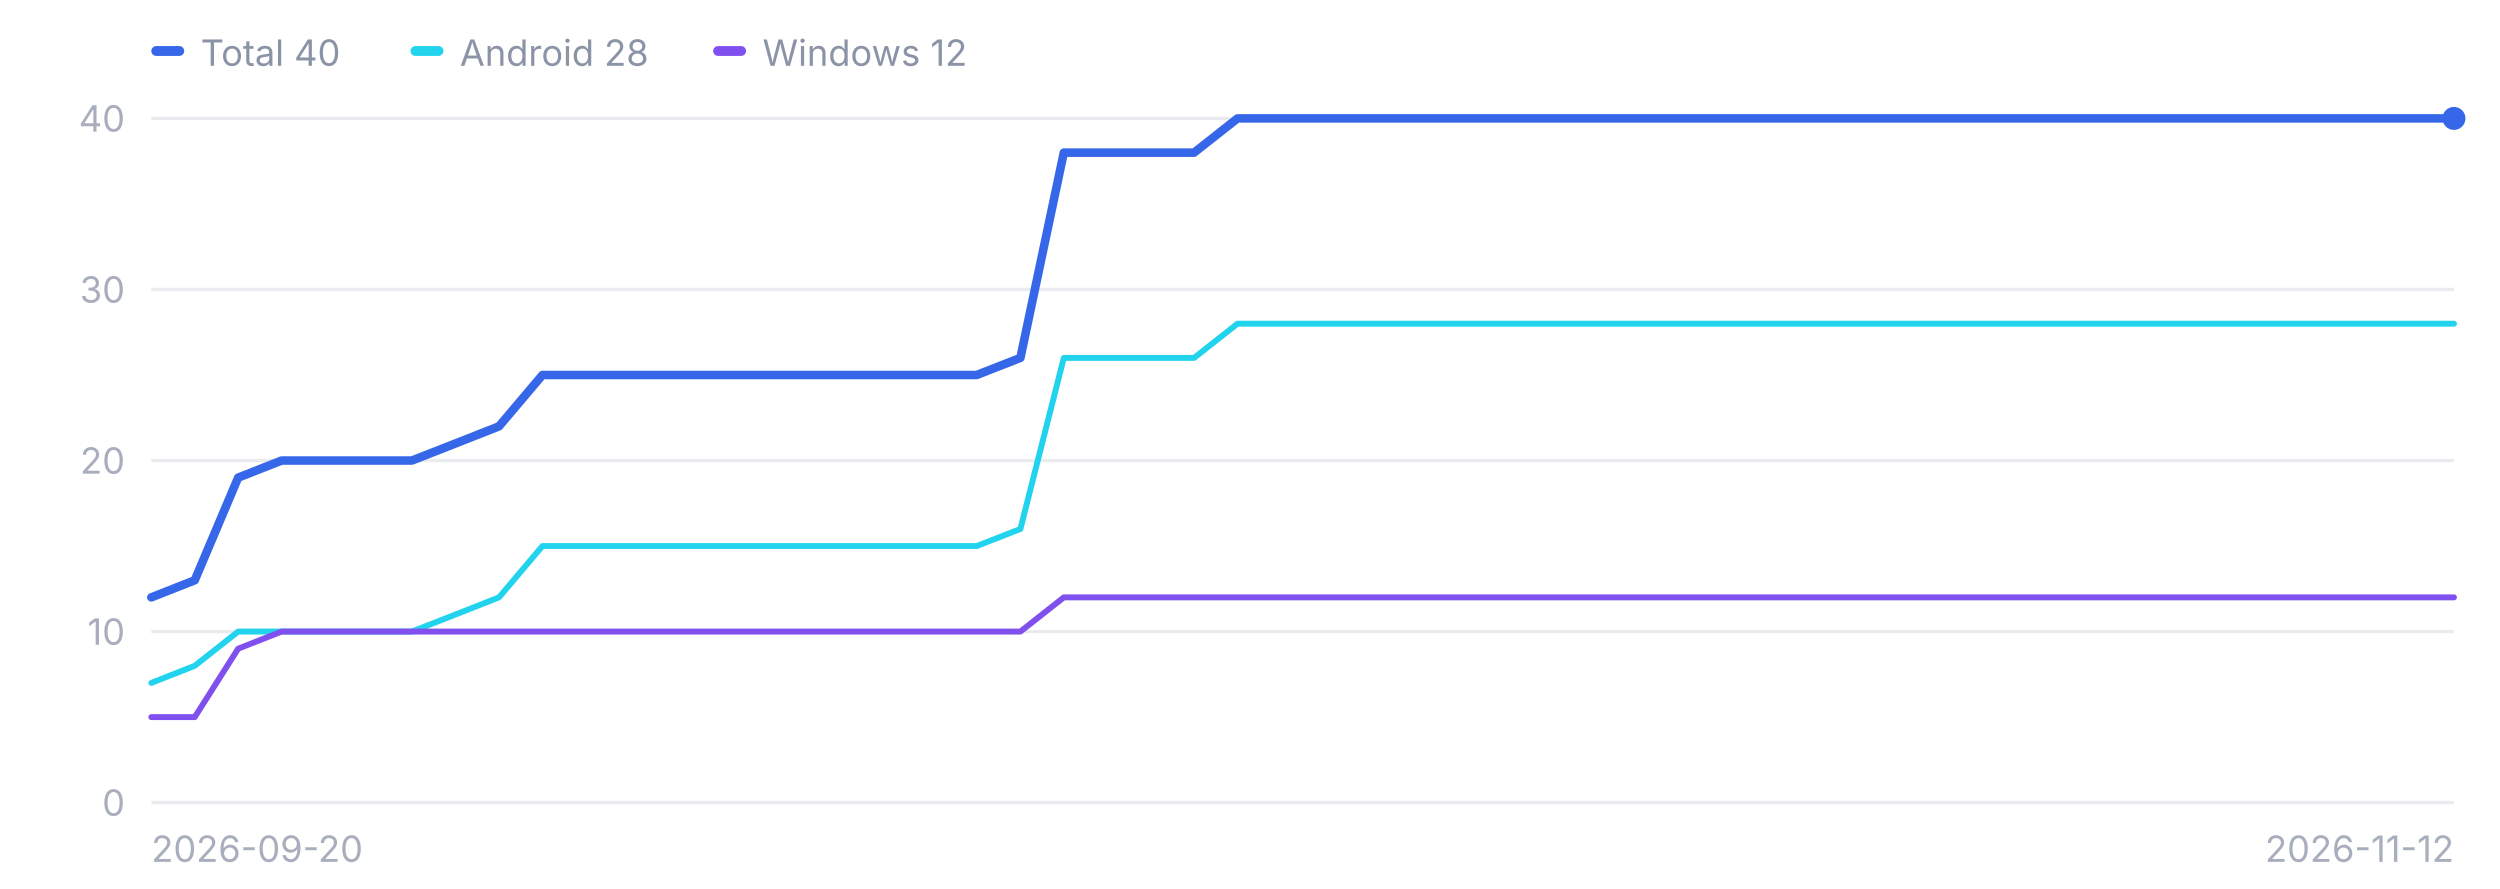
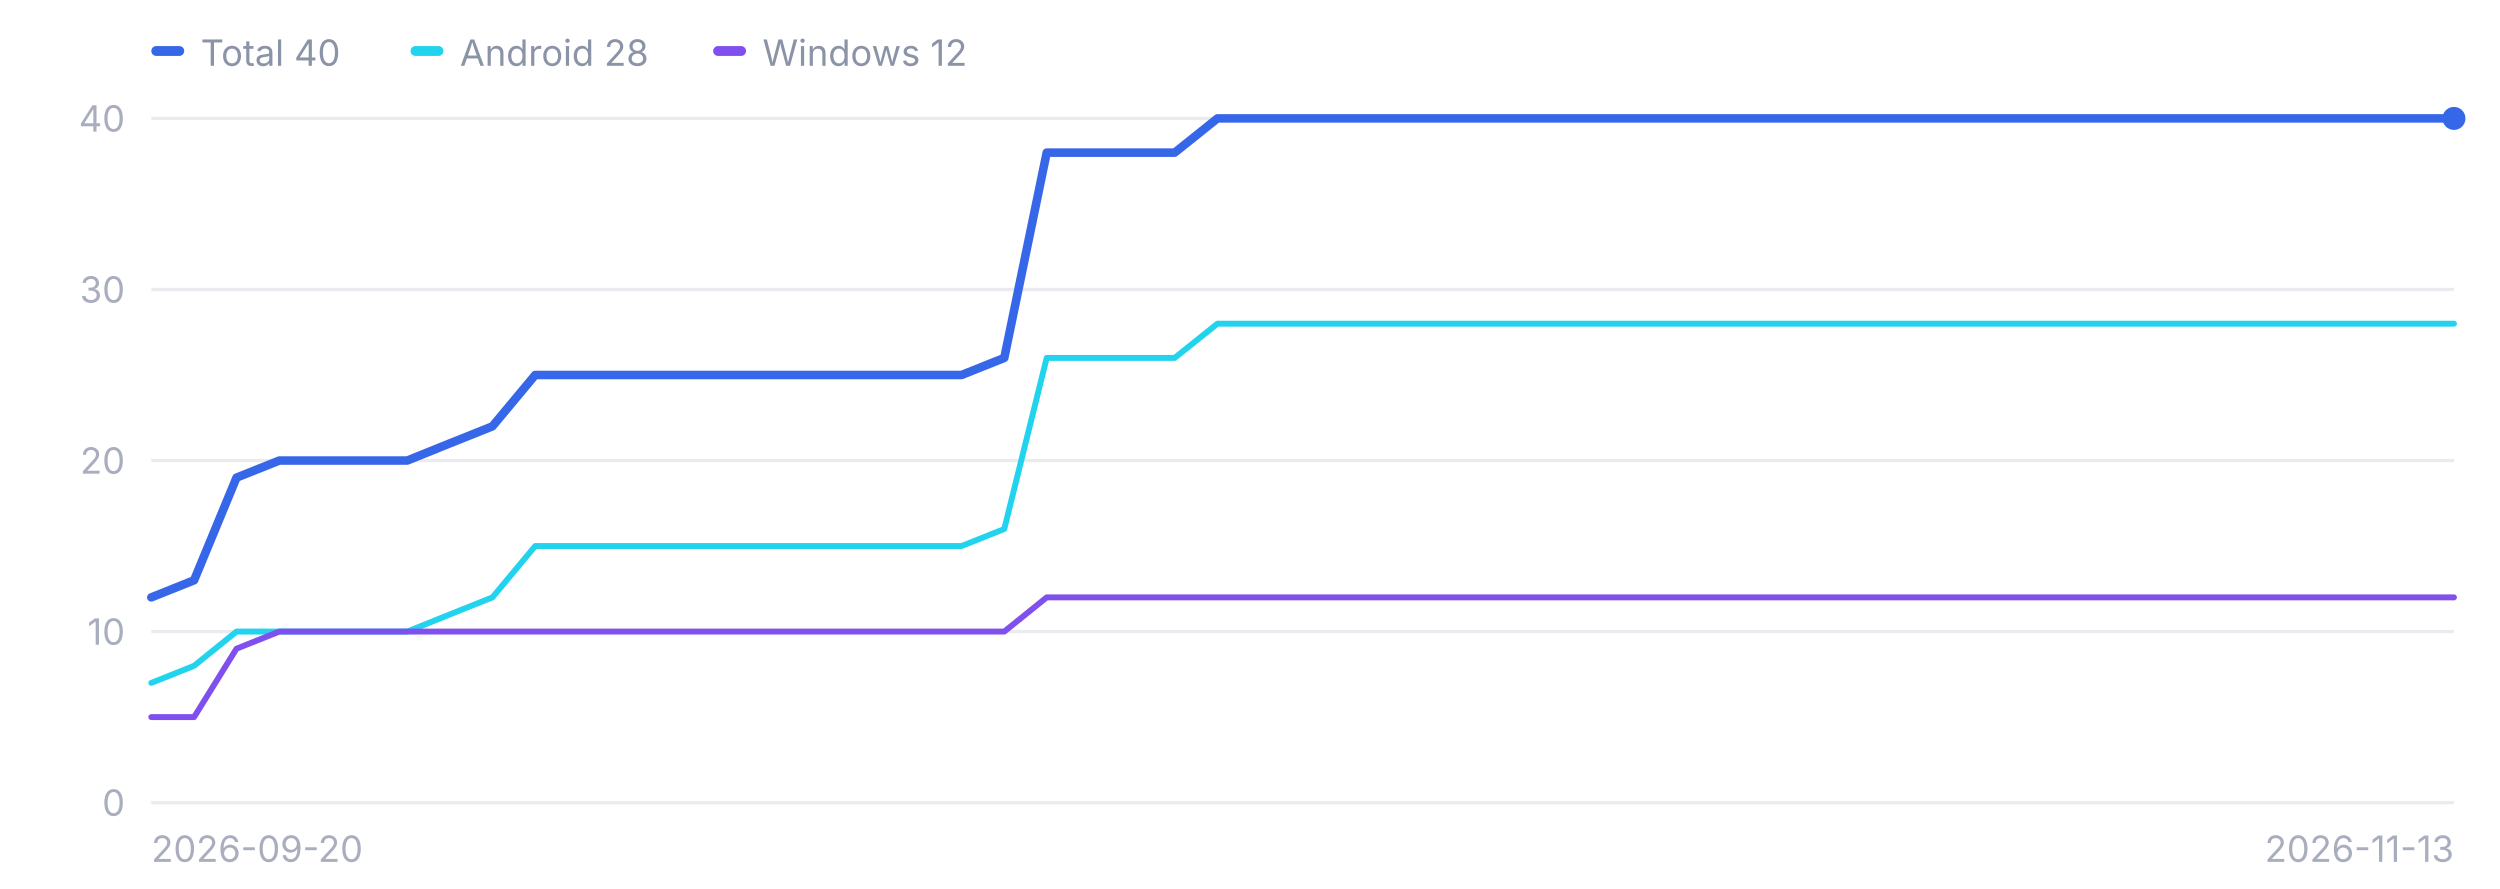
<svg xmlns="http://www.w3.org/2000/svg" width="760" height="270" viewBox="0 0 760 270" role="img" aria-label="CubePilot downloads over time. Latest total 40.">
  <style>text{font-family:system-ui,-apple-system,Segoe UI,sans-serif}</style>
  <line x1="46" y1="244.0" x2="746" y2="244.0" stroke="#8b93a7" stroke-opacity="0.18" stroke-width="1" />
  <text x="38" y="248.0" text-anchor="end" font-size="11" fill="#8b93a7" fill-opacity="0.75">0</text>
  <line x1="46" y1="192.0" x2="746" y2="192.0" stroke="#8b93a7" stroke-opacity="0.18" stroke-width="1" />
  <text x="38" y="196.0" text-anchor="end" font-size="11" fill="#8b93a7" fill-opacity="0.75">10</text>
  <line x1="46" y1="140.0" x2="746" y2="140.0" stroke="#8b93a7" stroke-opacity="0.18" stroke-width="1" />
  <text x="38" y="144.0" text-anchor="end" font-size="11" fill="#8b93a7" fill-opacity="0.75">20</text>
  <line x1="46" y1="88.0" x2="746" y2="88.0" stroke="#8b93a7" stroke-opacity="0.18" stroke-width="1" />
  <text x="38" y="92.0" text-anchor="end" font-size="11" fill="#8b93a7" fill-opacity="0.75">30</text>
  <line x1="46" y1="36.0" x2="746" y2="36.0" stroke="#8b93a7" stroke-opacity="0.18" stroke-width="1" />
  <text x="38" y="40.0" text-anchor="end" font-size="11" fill="#8b93a7" fill-opacity="0.75">40</text>
-   <polyline points="46.0,207.6 59.2,202.4 72.4,192.0 85.6,192.0 98.8,192.0 112.0,192.0 125.2,192.0 138.5,186.8 151.7,181.6 164.9,166.0 178.1,166.0 191.3,166.0 204.5,166.0 217.7,166.0 230.9,166.0 244.1,166.0 257.3,166.0 270.5,166.0 283.7,166.0 296.9,166.0 310.2,160.8 323.4,108.8 336.6,108.8 349.8,108.8 363.0,108.8 376.2,98.4 389.4,98.4 402.6,98.4 415.8,98.4 429.0,98.4 442.2,98.4 455.4,98.4 468.6,98.4 481.8,98.4 495.1,98.4 508.3,98.4 521.5,98.4 534.7,98.4 547.9,98.4 561.1,98.4 574.3,98.4 587.5,98.4 600.7,98.4 613.9,98.4 627.1,98.4 640.3,98.4 653.5,98.4 666.8,98.4 680.0,98.4 693.2,98.4 706.4,98.4 719.6,98.4 732.8,98.4 746.0,98.4" fill="none" stroke="#22D3EE" stroke-width="1.8" stroke-linejoin="round" stroke-linecap="round" />
-   <polyline points="46.0,218.0 59.2,218.0 72.4,197.2 85.6,192.0 98.8,192.0 112.0,192.0 125.2,192.0 138.5,192.0 151.7,192.0 164.9,192.0 178.1,192.0 191.3,192.0 204.5,192.0 217.7,192.0 230.9,192.0 244.1,192.0 257.3,192.0 270.5,192.0 283.7,192.0 296.9,192.0 310.2,192.0 323.4,181.6 336.6,181.6 349.8,181.6 363.0,181.6 376.2,181.6 389.4,181.6 402.6,181.6 415.8,181.6 429.0,181.6 442.2,181.6 455.4,181.6 468.6,181.6 481.8,181.6 495.1,181.6 508.3,181.6 521.5,181.6 534.7,181.6 547.9,181.6 561.1,181.6 574.3,181.6 587.5,181.6 600.7,181.6 613.9,181.6 627.1,181.6 640.3,181.6 653.5,181.6 666.8,181.6 680.0,181.6 693.2,181.6 706.4,181.6 719.6,181.6 732.8,181.6 746.0,181.6" fill="none" stroke="#7F50EE" stroke-width="1.8" stroke-linejoin="round" stroke-linecap="round" />
-   <polyline points="46.0,181.6 59.2,176.4 72.4,145.2 85.6,140.0 98.8,140.0 112.0,140.0 125.2,140.0 138.5,134.8 151.7,129.6 164.9,114.0 178.1,114.0 191.3,114.0 204.5,114.0 217.7,114.0 230.9,114.0 244.1,114.0 257.3,114.0 270.5,114.0 283.7,114.0 296.9,114.0 310.2,108.8 323.4,46.4 336.6,46.4 349.8,46.4 363.0,46.4 376.2,36.0 389.4,36.0 402.6,36.0 415.8,36.0 429.0,36.0 442.2,36.0 455.4,36.0 468.6,36.0 481.8,36.0 495.1,36.0 508.3,36.0 521.5,36.0 534.7,36.0 547.9,36.0 561.1,36.0 574.3,36.0 587.5,36.0 600.7,36.0 613.9,36.0 627.1,36.0 640.3,36.0 653.5,36.0 666.8,36.0 680.0,36.0 693.2,36.0 706.4,36.0 719.6,36.0 732.8,36.0 746.0,36.0" fill="none" stroke="#3767E9" stroke-width="2.6" stroke-linejoin="round" stroke-linecap="round" />
+   <polyline points="46.0,207.6 59.0,202.4 71.9,192.0 84.9,192.0 97.9,192.0 110.8,192.0 123.8,192.0 136.7,186.8 149.7,181.6 162.7,166.0 175.6,166.0 188.6,166.0 201.6,166.0 214.5,166.0 227.5,166.0 240.4,166.0 253.4,166.0 266.4,166.0 279.3,166.0 292.3,166.0 305.3,160.8 318.2,108.8 331.2,108.8 344.1,108.8 357.1,108.8 370.1,98.4 383.0,98.4 396.0,98.4 409.0,98.4 421.9,98.4 434.9,98.4 447.9,98.4 460.8,98.4 473.8,98.4 486.7,98.4 499.7,98.4 512.7,98.4 525.6,98.4 538.6,98.4 551.6,98.4 564.5,98.4 577.5,98.4 590.4,98.4 603.4,98.4 616.4,98.4 629.3,98.4 642.3,98.4 655.3,98.4 668.2,98.4 681.2,98.4 694.1,98.4 707.1,98.4 720.1,98.4 733.0,98.4 746.0,98.4" fill="none" stroke="#22D3EE" stroke-width="1.8" stroke-linejoin="round" stroke-linecap="round" />
+   <polyline points="46.0,218.0 59.0,218.0 71.9,197.2 84.9,192.0 97.9,192.0 110.8,192.0 123.8,192.0 136.7,192.0 149.7,192.0 162.7,192.0 175.6,192.0 188.6,192.0 201.6,192.0 214.5,192.0 227.5,192.0 240.4,192.0 253.4,192.0 266.4,192.0 279.3,192.0 292.3,192.0 305.3,192.0 318.2,181.6 331.2,181.6 344.1,181.6 357.1,181.6 370.1,181.6 383.0,181.6 396.0,181.6 409.0,181.6 421.9,181.6 434.9,181.6 447.9,181.6 460.8,181.6 473.8,181.6 486.7,181.6 499.7,181.6 512.7,181.6 525.6,181.6 538.6,181.6 551.6,181.6 564.5,181.6 577.5,181.6 590.4,181.6 603.4,181.6 616.4,181.6 629.3,181.6 642.3,181.6 655.3,181.6 668.2,181.6 681.2,181.6 694.1,181.6 707.1,181.6 720.1,181.6 733.0,181.6 746.0,181.6" fill="none" stroke="#7F50EE" stroke-width="1.8" stroke-linejoin="round" stroke-linecap="round" />
+   <polyline points="46.0,181.6 59.0,176.4 71.9,145.2 84.9,140.0 97.9,140.0 110.8,140.0 123.8,140.0 136.7,134.8 149.7,129.6 162.7,114.0 175.6,114.0 188.6,114.0 201.6,114.0 214.5,114.0 227.5,114.0 240.4,114.0 253.4,114.0 266.4,114.0 279.3,114.0 292.3,114.0 305.3,108.8 318.2,46.4 331.2,46.4 344.1,46.4 357.1,46.4 370.1,36.0 383.0,36.0 396.0,36.0 409.0,36.0 421.9,36.0 434.9,36.0 447.9,36.0 460.8,36.0 473.8,36.0 486.7,36.0 499.7,36.0 512.7,36.0 525.6,36.0 538.6,36.0 551.6,36.0 564.5,36.0 577.5,36.0 590.4,36.0 603.4,36.0 616.4,36.0 629.3,36.0 642.3,36.0 655.3,36.0 668.2,36.0 681.2,36.0 694.1,36.0 707.1,36.0 720.1,36.0 733.0,36.0 746.0,36.0" fill="none" stroke="#3767E9" stroke-width="2.6" stroke-linejoin="round" stroke-linecap="round" />
  <circle cx="746.0" cy="36.0" r="3.5" fill="#3767E9" />
  <text x="46" y="262" font-size="11" fill="#8b93a7" fill-opacity="0.75">2026-09-20</text>
-   <text x="746" y="262" text-anchor="end" font-size="11" fill="#8b93a7" fill-opacity="0.75">2026-11-12</text>
+   <text x="746" y="262" text-anchor="end" font-size="11" fill="#8b93a7" fill-opacity="0.75">2026-11-13</text>
  <rect x="46" y="14" width="10" height="3" rx="1.5" fill="#3767E9" />
  <text x="61" y="20" font-size="11" fill="#8b93a7">Total 40</text>
  <rect x="124.8" y="14" width="10" height="3" rx="1.5" fill="#22D3EE" />
  <text x="139.8" y="20" font-size="11" fill="#8b93a7">Android 28</text>
  <rect x="216.8" y="14" width="10" height="3" rx="1.5" fill="#7F50EE" />
  <text x="231.8" y="20" font-size="11" fill="#8b93a7">Windows 12</text>
</svg>
